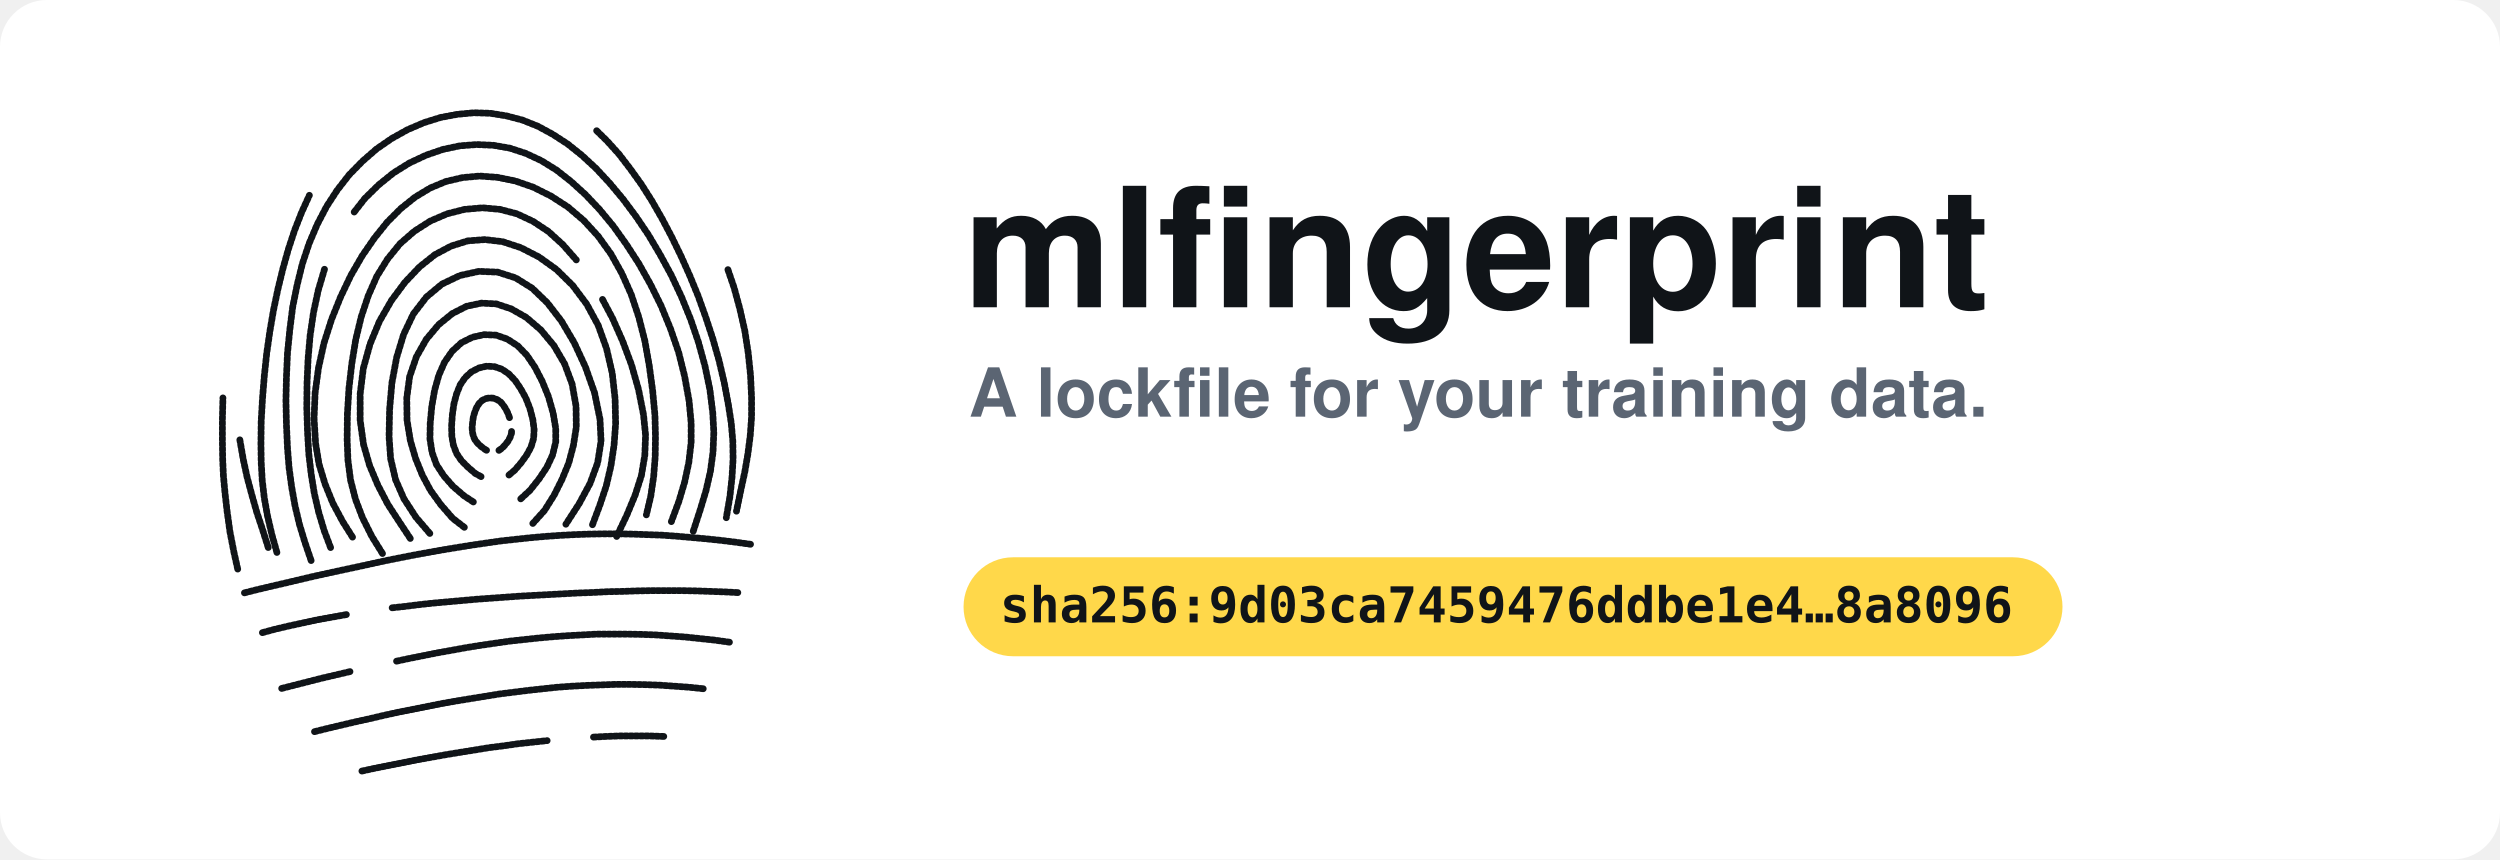
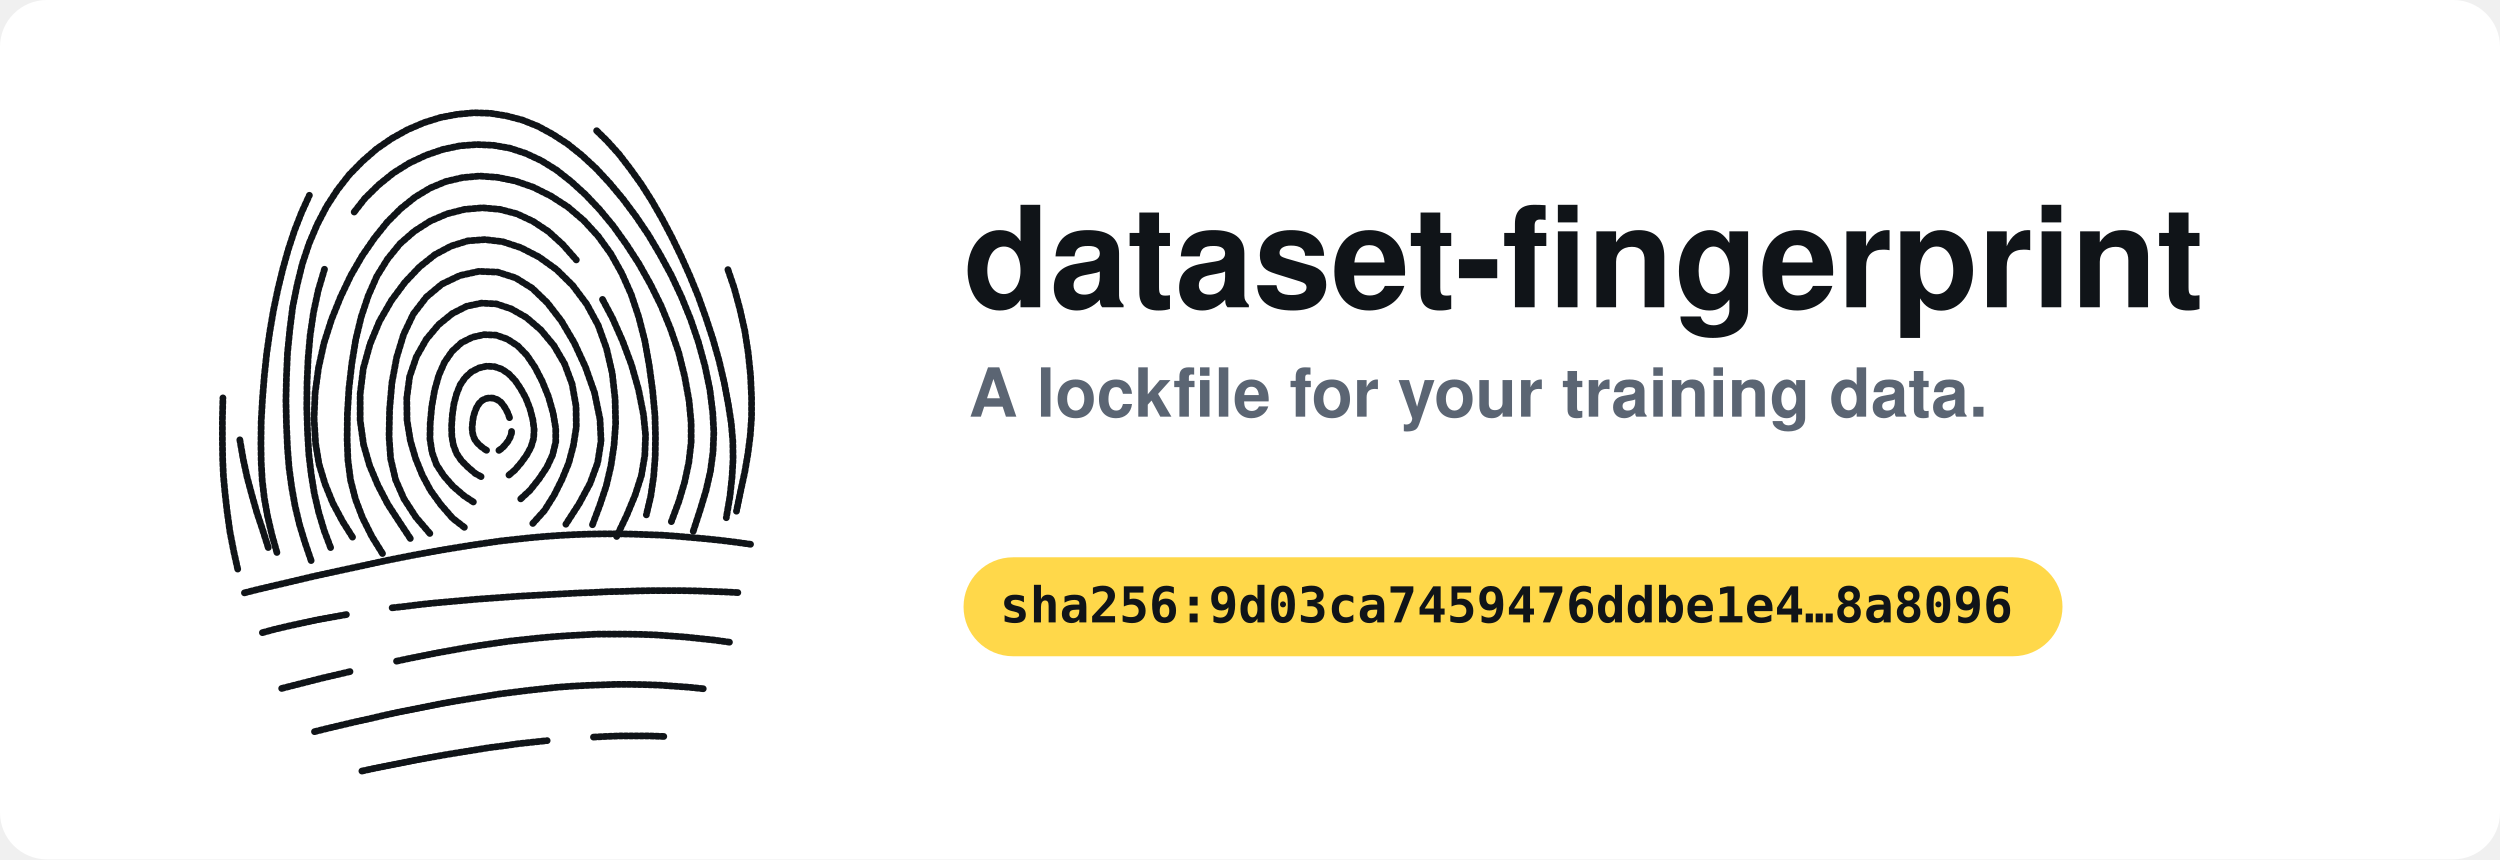
- <svg xmlns="http://www.w3.org/2000/svg" viewBox="0 0 960 330" width="960" height="330" role="img" aria-label="mlfingerprint: a fingerprint draws itself from file hashes. A lockfile for your training data.">
+ <svg xmlns="http://www.w3.org/2000/svg" viewBox="0 0 960 330" width="960" height="330" role="img" aria-label="dataset-fingerprint: a fingerprint draws itself from file hashes. A lockfile for your training data.">
  <style>
  .bg{fill:#ffffff}
  .r{fill:none;stroke:#101418;stroke-width:2.6;stroke-linecap:round;stroke-dasharray:1 1;stroke-dashoffset:1;
      animation:draw 9.0s cubic-bezier(.3,.6,.3,1) infinite}
  @keyframes draw{0%{stroke-dashoffset:1;stroke:#101418}38%{stroke-dashoffset:0;stroke:#101418}
      44%{stroke:#c99a00}52%{stroke:#101418}88%{stroke-dashoffset:0;opacity:1}96%,100%{stroke-dashoffset:0;opacity:0}}
-   .name{font:800 64px Manrope, 'Segoe UI', -apple-system, BlinkMacSystemFont, Helvetica, Arial, sans-serif;fill:#101418}
+   .name{font:800 54px Manrope, 'Segoe UI', -apple-system, BlinkMacSystemFont, Helvetica, Arial, sans-serif;fill:#101418}
  .tag{font:600 26px Manrope, 'Segoe UI', -apple-system, BlinkMacSystemFont, Helvetica, Arial, sans-serif;fill:#5b6573}
  .hash rect{fill:#ffd84a} .hash text{font:600 19px 'JetBrains Mono', ui-monospace, SFMono-Regular, Menlo, Consolas, monospace;fill:#101418}
  .hash{clip-path:inset(0 100% 0 0);animation:type 9.0s steps(36,end) infinite}
  @keyframes type{0%,30%{clip-path:inset(0 100% 0 0);opacity:1}45%,90%{clip-path:inset(0 0 0 0);opacity:1}97%,100%{clip-path:inset(0 0 0 0);opacity:0}}
  .lbl{font:600 15px Manrope, 'Segoe UI', -apple-system, BlinkMacSystemFont, Helvetica, Arial, sans-serif;fill:#5b6573;opacity:0;animation:fade 9.0s infinite;animation-delay:0s}
  .chip{opacity:0;animation:chip 9.0s ease-out infinite}
  .chip rect{fill:#f4f5f7;stroke:#d9dde3} .chip text{font:600 15px Manrope, 'Segoe UI', -apple-system, BlinkMacSystemFont, Helvetica, Arial, sans-serif;fill:#101418}
  .chip.st rect{fill:none}
  @keyframes chip{0%,46%{opacity:0;transform:translateY(6px)}52%,90%{opacity:1;transform:none}97%,100%{opacity:0}}
  @keyframes fade{0%,36%{opacity:0}42%,90%{opacity:1}97%,100%{opacity:0}}
  @media (prefers-reduced-motion:reduce){.r,.hash,.chip,.lbl{animation:none;stroke-dashoffset:0;clip-path:none;opacity:1}}
</style>
  <rect class="bg" width="960" height="330" rx="18" />
  <g transform="translate(190 178)">
    <path d="M-2.3,-4.6 L-3.7,-5.4 L-5.2,-6.5 L-6.4,-7.6 L-7.5,-8.9 L-8.2,-10.4 L-8.6,-12.1 L-8.7,-13.9 L-8.5,-16.0 L-8.2,-18.1 L-7.6,-20.0 L-6.9,-21.7 L-6.0,-23.1 L-4.9,-24.2 L-3.6,-24.9 L-2.1,-25.2 L-0.6,-25.1 L0.8,-24.6 L2.1,-23.8 L3.2,-22.5 L4.2,-21.0 L5.1,-19.2 L5.8,-17.2" pathLength="1" class="r" style="animation-delay:0.15s" />
    <path d="M6.5,-13.3 L6.4,-11.6 L5.9,-10.1 L5.1,-8.6 L4.0,-7.2 L2.8,-5.9 L1.5,-5.0" pathLength="1" class="r" style="animation-delay:0.24s" />
    <path d="M-4.4,5.5 L-7.5,3.8 L-10.3,1.4 L-12.8,-1.1 L-14.7,-3.9 L-15.9,-7.1 L-16.5,-10.5 L-16.6,-14.3 L-16.3,-18.7 L-15.7,-22.9 L-14.7,-26.7 L-13.3,-30.2 L-11.4,-33.0 L-9.0,-35.2 L-6.1,-36.7 L-3.1,-37.4 L-0.1,-37.2 L2.8,-36.2 L5.4,-34.4 L7.8,-31.9 L9.9,-28.8 L11.9,-25.2 L13.5,-21.1 L14.6,-16.9 L15.1,-13.1 L14.9,-9.6 L13.9,-6.3 L12.2,-3.2 L10.1,-0.3 L7.7,2.5 L5.1,4.7" pathLength="1" class="r" style="animation-delay:0.33s" />
    <path d="M-7.4,15.3 L-11.8,12.4 L-16.1,8.7 L-19.6,4.7 L-22.4,0.4 L-24.1,-4.3 L-24.9,-9.5 L-24.8,-15.4 L-24.2,-21.9 L-23.1,-28.2 L-21.5,-33.9 L-19.3,-38.9 L-16.4,-43.1 L-12.8,-46.4 L-8.6,-48.5 L-4.1,-49.5 L0.5,-49.3 L4.8,-47.8 L8.8,-45.2 L12.3,-41.6 L15.4,-37.0 L18.2,-31.6 L20.6,-25.7 L22.4,-19.4 L23.4,-13.5 L23.4,-8.3 L22.2,-3.3 L20.0,1.4 L17.0,5.9 L13.5,10.3 L9.6,13.9" pathLength="1" class="r" style="animation-delay:0.43s" />
    <path d="M-10.9,25.1 L-16.2,21.0 L-20.8,15.7 L-24.7,10.3 L-27.8,4.5 L-30.4,-1.9 L-32.4,-8.7 L-33.7,-16.6 L-33.8,-25.2 L-32.7,-33.4 L-30.1,-41.0 L-26.3,-47.7 L-21.6,-53.3 L-16.3,-57.6 L-10.8,-60.4 L-5.1,-61.6 L0.6,-61.3 L6.3,-59.4 L12.1,-56.1 L17.7,-51.3 L22.7,-45.3 L26.8,-38.3 L29.7,-30.5 L31.2,-22.0 L31.3,-14.0 L30.2,-7.0 L28.4,-0.2 L25.8,6.1 L22.8,12.1 L19.1,18.0 L14.6,23.0" pathLength="1" class="r" style="animation-delay:0.52s" />
    <path d="M-24.3,27.6 L-30.3,20.6 L-34.9,13.5 L-38.1,6.2 L-40.0,-1.9 L-40.6,-10.3 L-40.4,-20.7 L-39.5,-31.0 L-37.7,-40.7 L-35.0,-49.6 L-31.3,-57.4 L-26.3,-63.9 L-20.3,-68.9 L-13.4,-72.2 L-6.1,-73.8 L1.1,-73.5 L8.0,-71.3 L14.4,-67.3 L20.2,-61.7 L25.6,-54.7 L30.5,-46.4 L34.8,-37.1 L38.3,-27.2 L40.4,-17.0 L40.8,-8.6 L39.5,-0.3 L36.6,7.6 L32.4,15.4 L27.3,23.3" pathLength="1" class="r" style="animation-delay:0.61s" />
    <path d="M-31.9,29.6 L-36.8,22.2 L-41.1,15.6 L-44.9,8.3 L-48.1,0.7 L-50.4,-7.3 L-51.7,-16.6 L-51.7,-26.7 L-50.5,-36.5 L-47.9,-45.9 L-44.3,-54.6 L-39.7,-62.6 L-34.5,-69.6 L-28.9,-75.5 L-23.0,-80.2 L-16.8,-83.5 L-10.4,-85.5 L-3.8,-86.0 L3.0,-85.2 L10.0,-82.9 L17.0,-79.3 L23.7,-74.5 L29.9,-68.4 L35.3,-61.2 L39.7,-53.1 L42.9,-44.2 L45.1,-34.7 L46.2,-24.8 L46.4,-15.3 L45.8,-7.1 L44.6,0.9 L42.8,8.6 L40.4,15.8 L37.4,23.8" pathLength="1" class="r" style="animation-delay:0.70s" />
    <path d="M-42.6,35.4 L-47.2,28.0 L-50.8,20.8 L-53.5,13.7 L-55.4,6.3 L-56.4,-1.4 L-56.7,-9.3 L-56.6,-19.1 L-56.0,-28.9 L-54.9,-38.4 L-53.4,-47.6 L-51.3,-56.3 L-48.6,-64.4 L-45.3,-71.9 L-41.2,-78.5 L-36.4,-84.4 L-30.9,-89.2 L-24.8,-93.1 L-18.3,-95.9 L-11.6,-97.6 L-4.7,-98.2 L2.0,-97.6 L8.5,-95.9 L14.7,-93.0 L20.6,-89.1 L26.1,-84.1 L31.3,-78.2" pathLength="1" class="r" style="animation-delay:0.80s" />
    <path d="M40.9,-63.9 L45.2,-55.8 L49.1,-47.0 L52.5,-37.9 L55.2,-28.4 L57.1,-18.8 L57.9,-10.9 L57.6,-3.1 L56.3,4.6 L53.9,12.1 L50.7,19.8 L46.8,28.0" pathLength="1" class="r" style="animation-delay:0.89s" />
    <path d="M-54.1,29.1 L-58.4,22.3 L-62.2,15.2 L-65.2,7.8 L-67.5,0.2 L-68.8,-7.6 L-69.4,-17.3 L-69.0,-27.1 L-67.7,-36.7 L-65.6,-46.2 L-62.7,-55.3 L-59.2,-64.0 L-55.3,-72.2 L-50.9,-79.8 L-46.2,-86.6 L-41.3,-92.7 L-36.1,-97.9 L-30.6,-102.3 L-24.8,-105.8 L-18.8,-108.3 L-12.4,-109.8 L-5.8,-110.4 L1.0,-109.9 L7.9,-108.5 L14.8,-106.1 L21.6,-102.7 L28.1,-98.5 L34.2,-93.3 L39.7,-87.3 L44.6,-80.5 L48.8,-73.0 L52.4,-64.9 L55.3,-56.2 L57.6,-47.2 L59.3,-37.7 L60.6,-28.1 L61.5,-18.5 L61.7,-10.6 L61.6,-2.7 L61.0,5.0 L59.9,12.5 L58.2,19.7" pathLength="1" class="r" style="animation-delay:0.98s" />
    <path d="M-62.7,33.2 L-65.5,25.8 L-67.6,18.8 L-69.3,11.5 L-70.5,4.1 L-71.4,-3.5 L-71.9,-11.9 L-72.2,-21.4 L-72.1,-30.9 L-71.7,-40.2 L-70.9,-49.3 L-69.6,-58.1 L-67.8,-66.5 L-65.4,-74.6" pathLength="1" class="r" style="animation-delay:1.07s" />
    <path d="M-54.6,-95.8 L-49.9,-101.8 L-44.6,-107.0 L-38.9,-111.6 L-32.8,-115.4 L-26.4,-118.4 L-20.0,-120.6 L-13.4,-122.0 L-6.9,-122.5 L-0.5,-122.2 L5.8,-121.1 L11.9,-119.1 L17.9,-116.3 L23.7,-112.7 L29.3,-108.3 L34.8,-103.3 L40.2,-97.6 L45.5,-91.2 L50.5,-84.2 L55.3,-76.8 L59.8,-68.8 L63.9,-60.5 L67.5,-51.7 L70.6,-42.7 L72.9,-33.5 L74.6,-24.1 L75.4,-15.7 L75.4,-8.1 L74.5,-0.4 L72.9,7.1 L70.7,14.5 L67.8,22.3" pathLength="1" class="r" style="animation-delay:1.17s" />
    <path d="M-70.2,38.2 L-72.9,30.3 L-75.0,23.4 L-76.7,16.3 L-78.0,9.0 L-79.0,1.6 L-79.6,-5.9 L-80.0,-14.8 L-80.2,-24.2 L-80.0,-33.4 L-79.6,-42.5 L-78.7,-51.5 L-77.6,-60.2 L-75.9,-68.6 L-73.9,-76.7 L-71.3,-84.5 L-68.2,-91.8 L-64.6,-98.7 L-60.5,-105.0 L-55.9,-110.9 L-50.8,-116.1 L-45.4,-120.8 L-39.6,-124.8 L-33.5,-128.2 L-27.2,-130.9 L-20.8,-132.9 L-14.4,-134.1 L-8.0,-134.7 L-1.7,-134.5 L4.5,-133.5 L10.6,-131.9 L16.6,-129.5 L22.3,-126.4 L28.0,-122.7 L33.5,-118.3 L38.9,-113.3 L44.1,-107.7 L49.2,-101.6 L54.2,-94.9 L59.0,-87.8 L63.5,-80.2 L67.8,-72.3 L71.7,-64.0 L75.2,-55.4 L78.2,-46.6 L80.7,-37.5 L82.6,-28.4 L83.7,-19.5 L84.1,-12.0 L83.8,-4.4 L82.8,3.0 L81.1,10.4 L78.9,17.7 L76.2,26.0" pathLength="1" class="r" style="animation-delay:1.26s" />
    <path d="M-83.4,35.1 L-85.6,27.3 L-87.3,20.0 L-88.5,13.3 L-89.3,6.5 L-89.7,-0.5 L-89.8,-7.6 L-89.7,-16.3 L-89.2,-25.0 L-88.5,-33.7 L-87.6,-42.2 L-86.4,-50.6 L-85.0,-58.8 L-83.3,-66.9 L-81.4,-74.7 L-79.3,-82.2 L-76.9,-89.5 L-74.2,-96.4 L-71.2,-103.0" pathLength="1" class="r" style="animation-delay:1.35s" />
    <path d="M38.4,-128.5 L43.1,-123.9 L47.7,-118.8 L52.0,-113.2 L56.3,-107.2 L60.3,-100.9 L64.2,-94.1 L67.9,-87.1 L71.5,-79.7 L74.9,-72.1 L78.1,-64.3 L81.0,-56.2 L83.7,-48.0 L86.1,-39.6 L88.1,-31.1 L89.7,-22.6 L90.8,-15.5 L91.4,-8.6 L91.5,-1.7 L91.1,5.2 L90.3,12.6 L88.9,20.8" pathLength="1" class="r" style="animation-delay:1.44s" />
    <path d="M-86.7,33.2 L-89.2,25.3 L-91.4,18.7 L-93.3,12.0 L-95.1,5.3 L-96.6,-1.6 L-97.9,-9.1" pathLength="1" class="r" style="animation-delay:1.53s" />
    <path d="M89.2,-75.4 L91.9,-67.5 L94.1,-59.4 L96.0,-51.0 L97.3,-42.6 L98.2,-34.0 L98.6,-25.4 L98.6,-17.8 L98.1,-10.8 L97.2,-3.8 L96.0,3.2 L94.5,10.1 L92.8,18.3" pathLength="1" class="r" style="animation-delay:1.63s" />
    <path d="M-98.5,41.5 L-100.2,33.9 L-101.7,26.2 L-102.8,18.3 L-103.6,11.3 L-104.2,4.8 L-104.5,-1.7 L-104.6,-8.9 L-104.6,-17.0 L-104.4,-25.2" pathLength="1" class="r" style="animation-delay:1.72s" />
    <path d="M-97.1,49.9 L-91.6,48.5 L-86.1,47.2 L-80.5,45.9 L-75.0,44.6 L-69.5,43.3 L-64.0,42.1 L-58.5,40.9 L-52.9,39.7 L-47.4,38.5 L-41.9,37.3 L-36.4,36.2 L-30.8,35.1 L-25.3,34.1 L-19.7,33.1 L-14.2,32.2 L-8.6,31.3 L-3.1,30.5 L2.5,29.7 L8.0,29.1 L13.6,28.5 L19.2,28.0 L24.8,27.6 L30.4,27.3 L36.0,27.1 L41.6,27.0 L47.2,27.0 L52.9,27.1 L58.5,27.3 L64.2,27.5 L69.8,27.9 L75.5,28.4 L81.1,28.9 L86.8,29.5 L92.5,30.2 L98.2,31.0" pathLength="1" class="r" style="animation-delay:1.81s" />
    <path d="M-90.2,65.2 L-84.7,63.7 L-79.2,62.4 L-73.7,61.2 L-68.1,60.0 L-62.6,59.0 L-57.0,58.0" pathLength="1" class="r" style="animation-delay:1.90s" />
    <path d="M-40.4,55.5 L-34.8,54.9 L-29.2,54.2 L-23.7,53.6 L-18.1,53.1 L-12.5,52.6 L-6.9,52.1 L-1.3,51.7 L4.3,51.3 L9.9,50.9 L15.5,50.6 L21.1,50.3 L26.7,50.0 L32.3,49.7 L37.9,49.5 L43.5,49.2 L49.1,49.1 L54.7,48.9 L60.3,48.8 L65.9,48.8 L71.6,48.8 L77.2,48.9 L82.8,49.1 L88.5,49.3 L94.1,49.6" pathLength="1" class="r" style="animation-delay:2.00s" />
    <path d="M-82.8,86.6 L-77.3,85.2 L-71.8,83.8 L-66.3,82.4 L-60.7,81.1 L-55.2,79.8" pathLength="1" class="r" style="animation-delay:2.09s" />
    <path d="M-38.7,76.1 L-33.1,74.9 L-27.6,73.8 L-22.1,72.7 L-16.5,71.7 L-11.0,70.7 L-5.4,69.8 L0.1,69.0 L5.7,68.2 L11.2,67.6 L16.8,67.0 L22.4,66.5 L28.0,66.1 L33.6,65.8 L39.2,65.5 L44.8,65.5 L50.4,65.5 L56.1,65.6 L61.7,65.8 L67.4,66.2 L73.0,66.6 L78.7,67.2 L84.4,67.8 L90.1,68.6" pathLength="1" class="r" style="animation-delay:2.18s" />
    <path d="M-70.2,103.2 L-64.6,101.8 L-59.1,100.5 L-53.6,99.2 L-48.1,98.0 L-42.6,96.7 L-37.1,95.5 L-31.5,94.4 L-26.0,93.3 L-20.5,92.2 L-14.9,91.2 L-9.4,90.3 L-3.8,89.4 L1.7,88.5 L7.3,87.8 L12.9,87.1 L18.4,86.5 L24.0,85.9 L29.6,85.5 L35.2,85.2 L40.8,85.0 L46.4,84.8 L52.0,84.8 L57.7,84.9 L63.3,85.1 L69.0,85.5 L74.6,85.9 L80.3,86.5" pathLength="1" class="r" style="animation-delay:2.27s" />
    <path d="M-52.0,118.3 L-46.5,117.1 L-41.0,116.0 L-35.4,114.9 L-29.9,113.8 L-24.4,112.8 L-18.8,111.8 L-13.3,110.9 L-7.7,110.0 L-2.2,109.1 L3.4,108.4 L8.9,107.6 L14.5,107.0 L20.1,106.4" pathLength="1" class="r" style="animation-delay:2.37s" />
    <path d="M36.9,105.1 L42.5,104.8 L48.1,104.6 L53.7,104.6 L59.3,104.6 L65.0,104.8" pathLength="1" class="r" style="animation-delay:2.46s" />
  </g>
-   <text class="name" x="370" y="118">mlfingerprint</text>
+   <text class="name" x="370" y="118">dataset-fingerprint</text>
  <text class="tag" x="372" y="160">A lockfile for your training data.</text>
  <text class="lbl" x="372" y="204">dataset fingerprint</text>
  <g class="hash">
    <rect x="370" y="214" width="422" height="38" rx="19" />
    <text x="384" y="239">sha256:9d03ca7459476ddbe1e4…8a8096</text>
  </g>
  <g class="chip md" style="animation-delay:0.00s">
    <rect x="370" y="270" width="74" height="30" rx="15" />
    <text x="407" y="290" text-anchor="middle">vision</text>
  </g>
  <g class="chip md" style="animation-delay:0.08s">
    <rect x="452" y="270" width="64" height="30" rx="15" />
    <text x="484" y="290" text-anchor="middle">audio</text>
  </g>
  <g class="chip md" style="animation-delay:0.16s">
    <rect x="524" y="270" width="64" height="30" rx="15" />
    <text x="556" y="290" text-anchor="middle">radar</text>
  </g>
  <g class="chip md" style="animation-delay:0.24s">
    <rect x="596" y="270" width="64" height="30" rx="15" />
    <text x="628" y="290" text-anchor="middle">lidar</text>
  </g>
  <g class="chip md" style="animation-delay:0.32s">
    <rect x="668" y="270" width="45" height="30" rx="15" />
    <text x="690" y="290" text-anchor="middle">IMU</text>
  </g>
  <g class="chip md" style="animation-delay:0.40s">
    <rect x="720" y="270" width="54" height="30" rx="15" />
    <text x="748" y="290" text-anchor="middle">text</text>
  </g>
  <g class="chip md" style="animation-delay:0.48s">
    <rect x="783" y="270" width="122" height="30" rx="15" />
    <text x="844" y="290" text-anchor="middle">time series</text>
  </g>
</svg>
